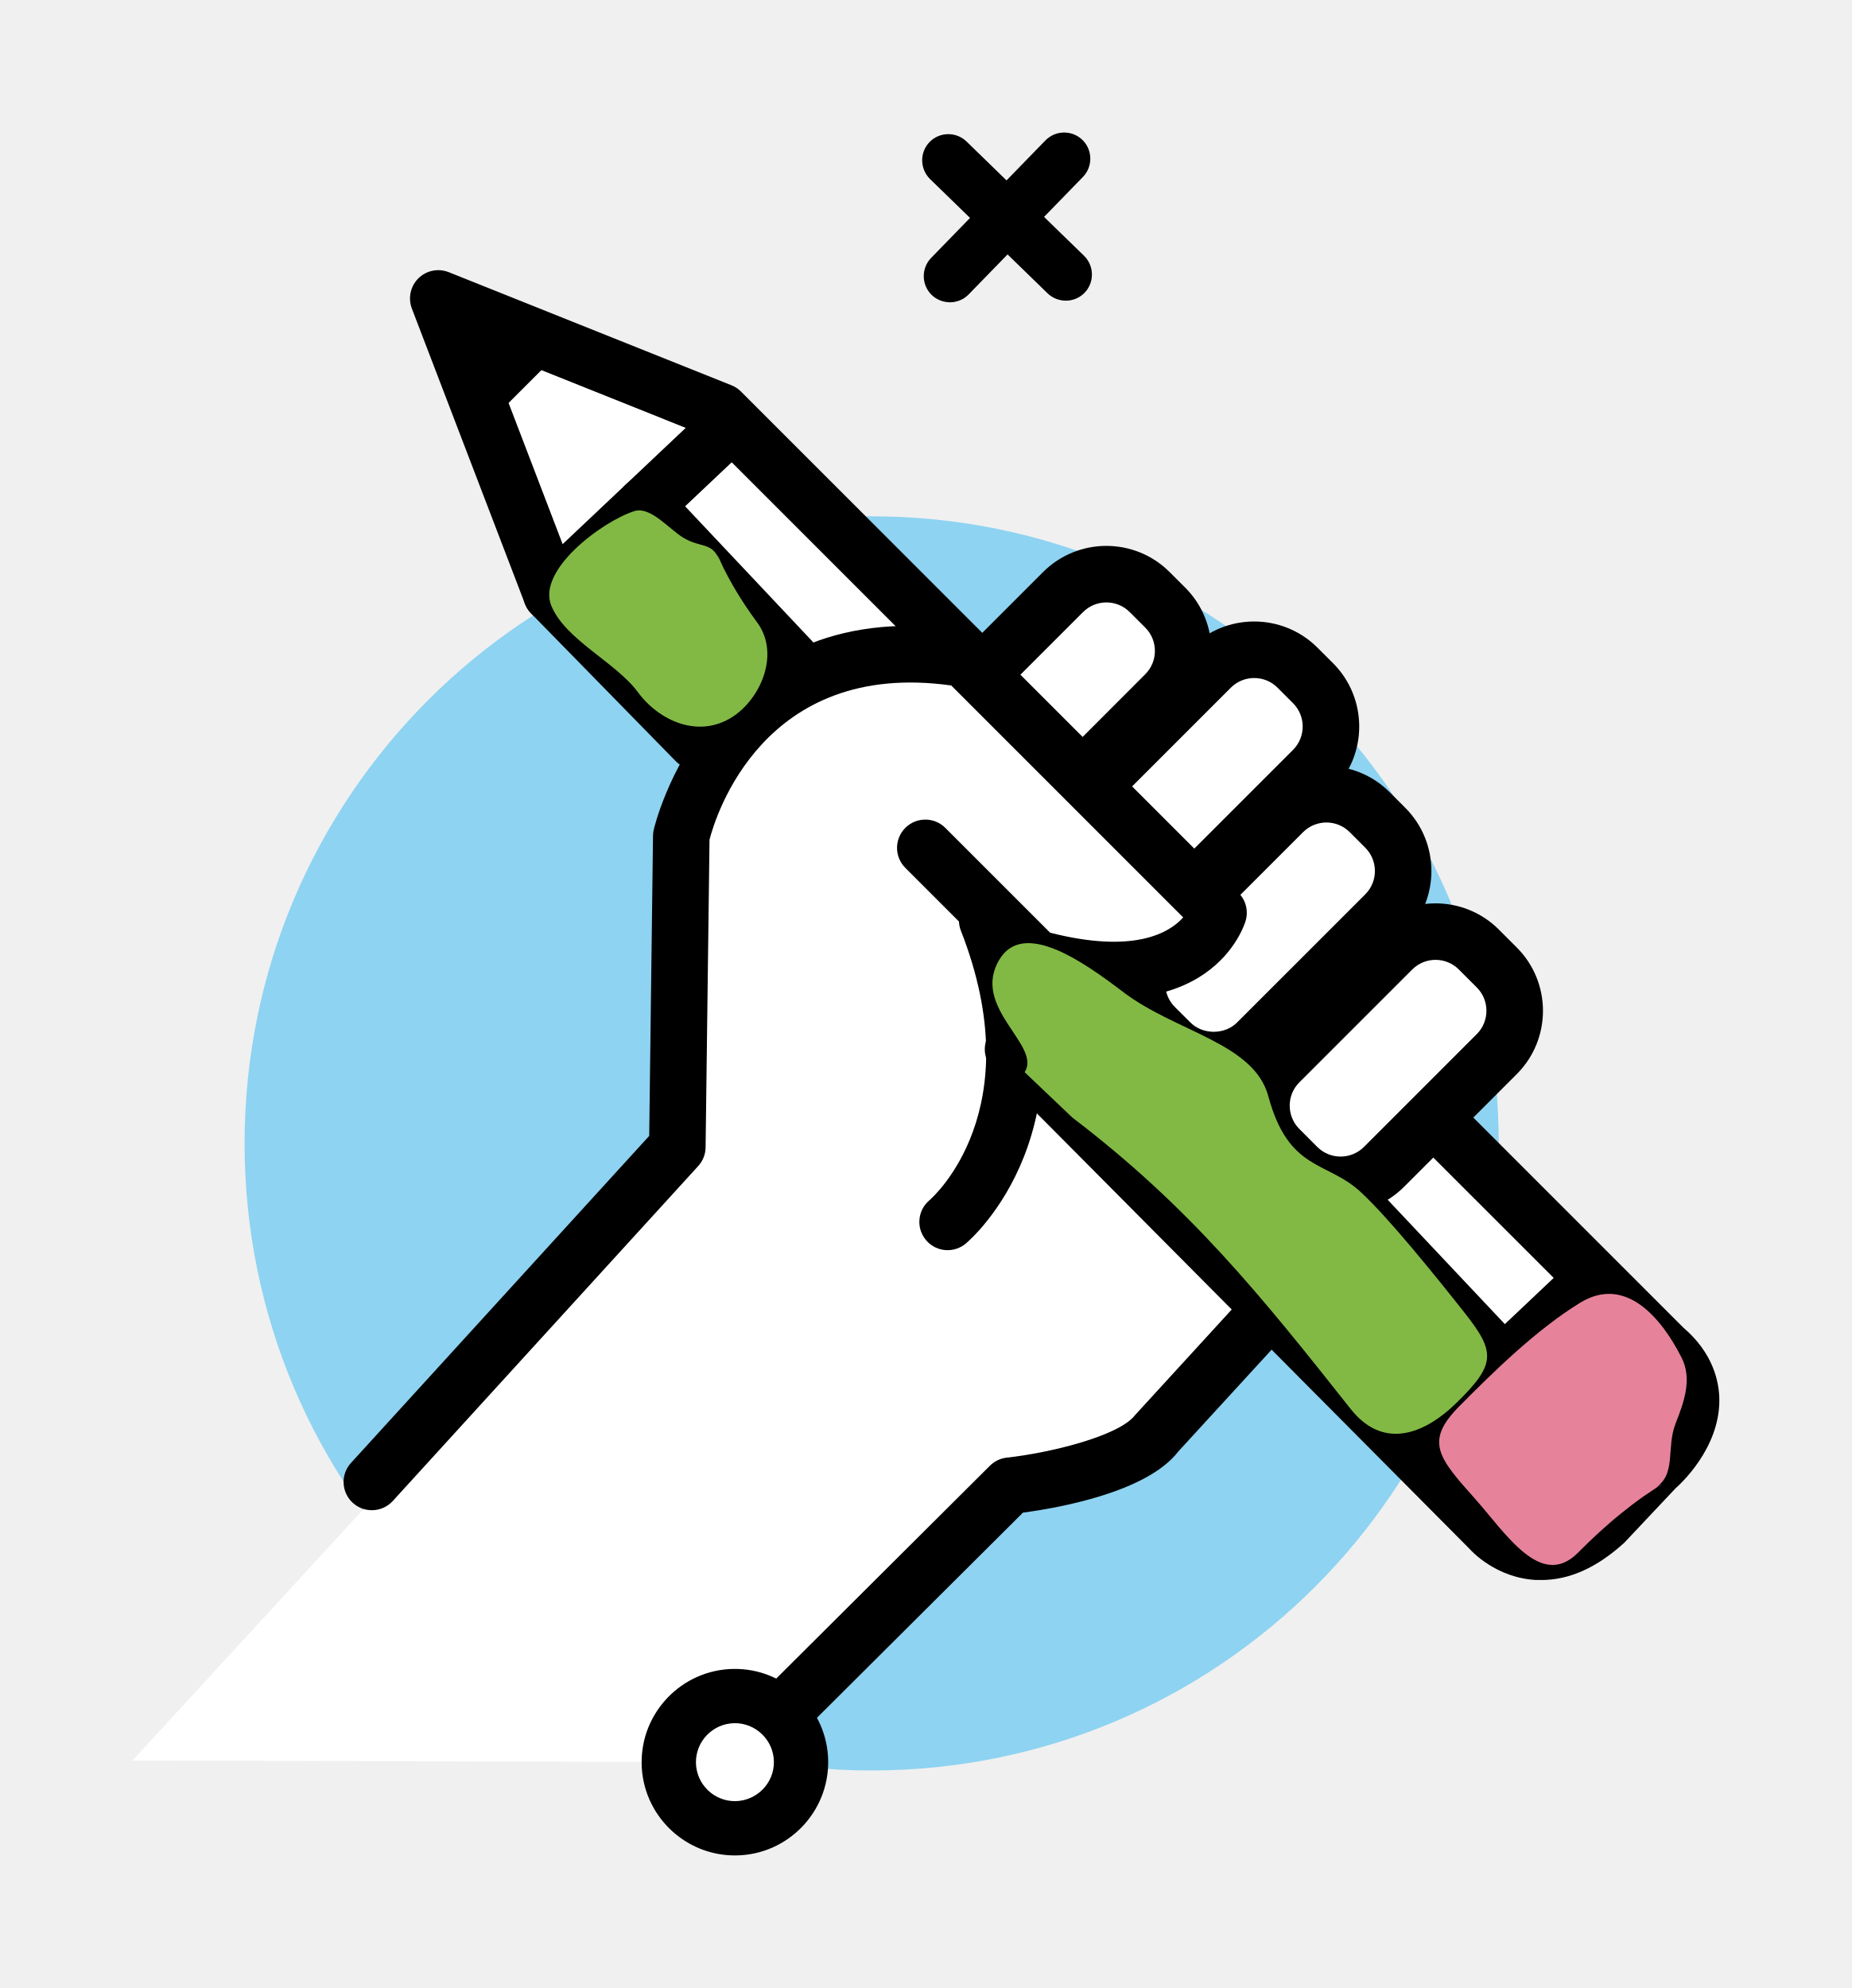
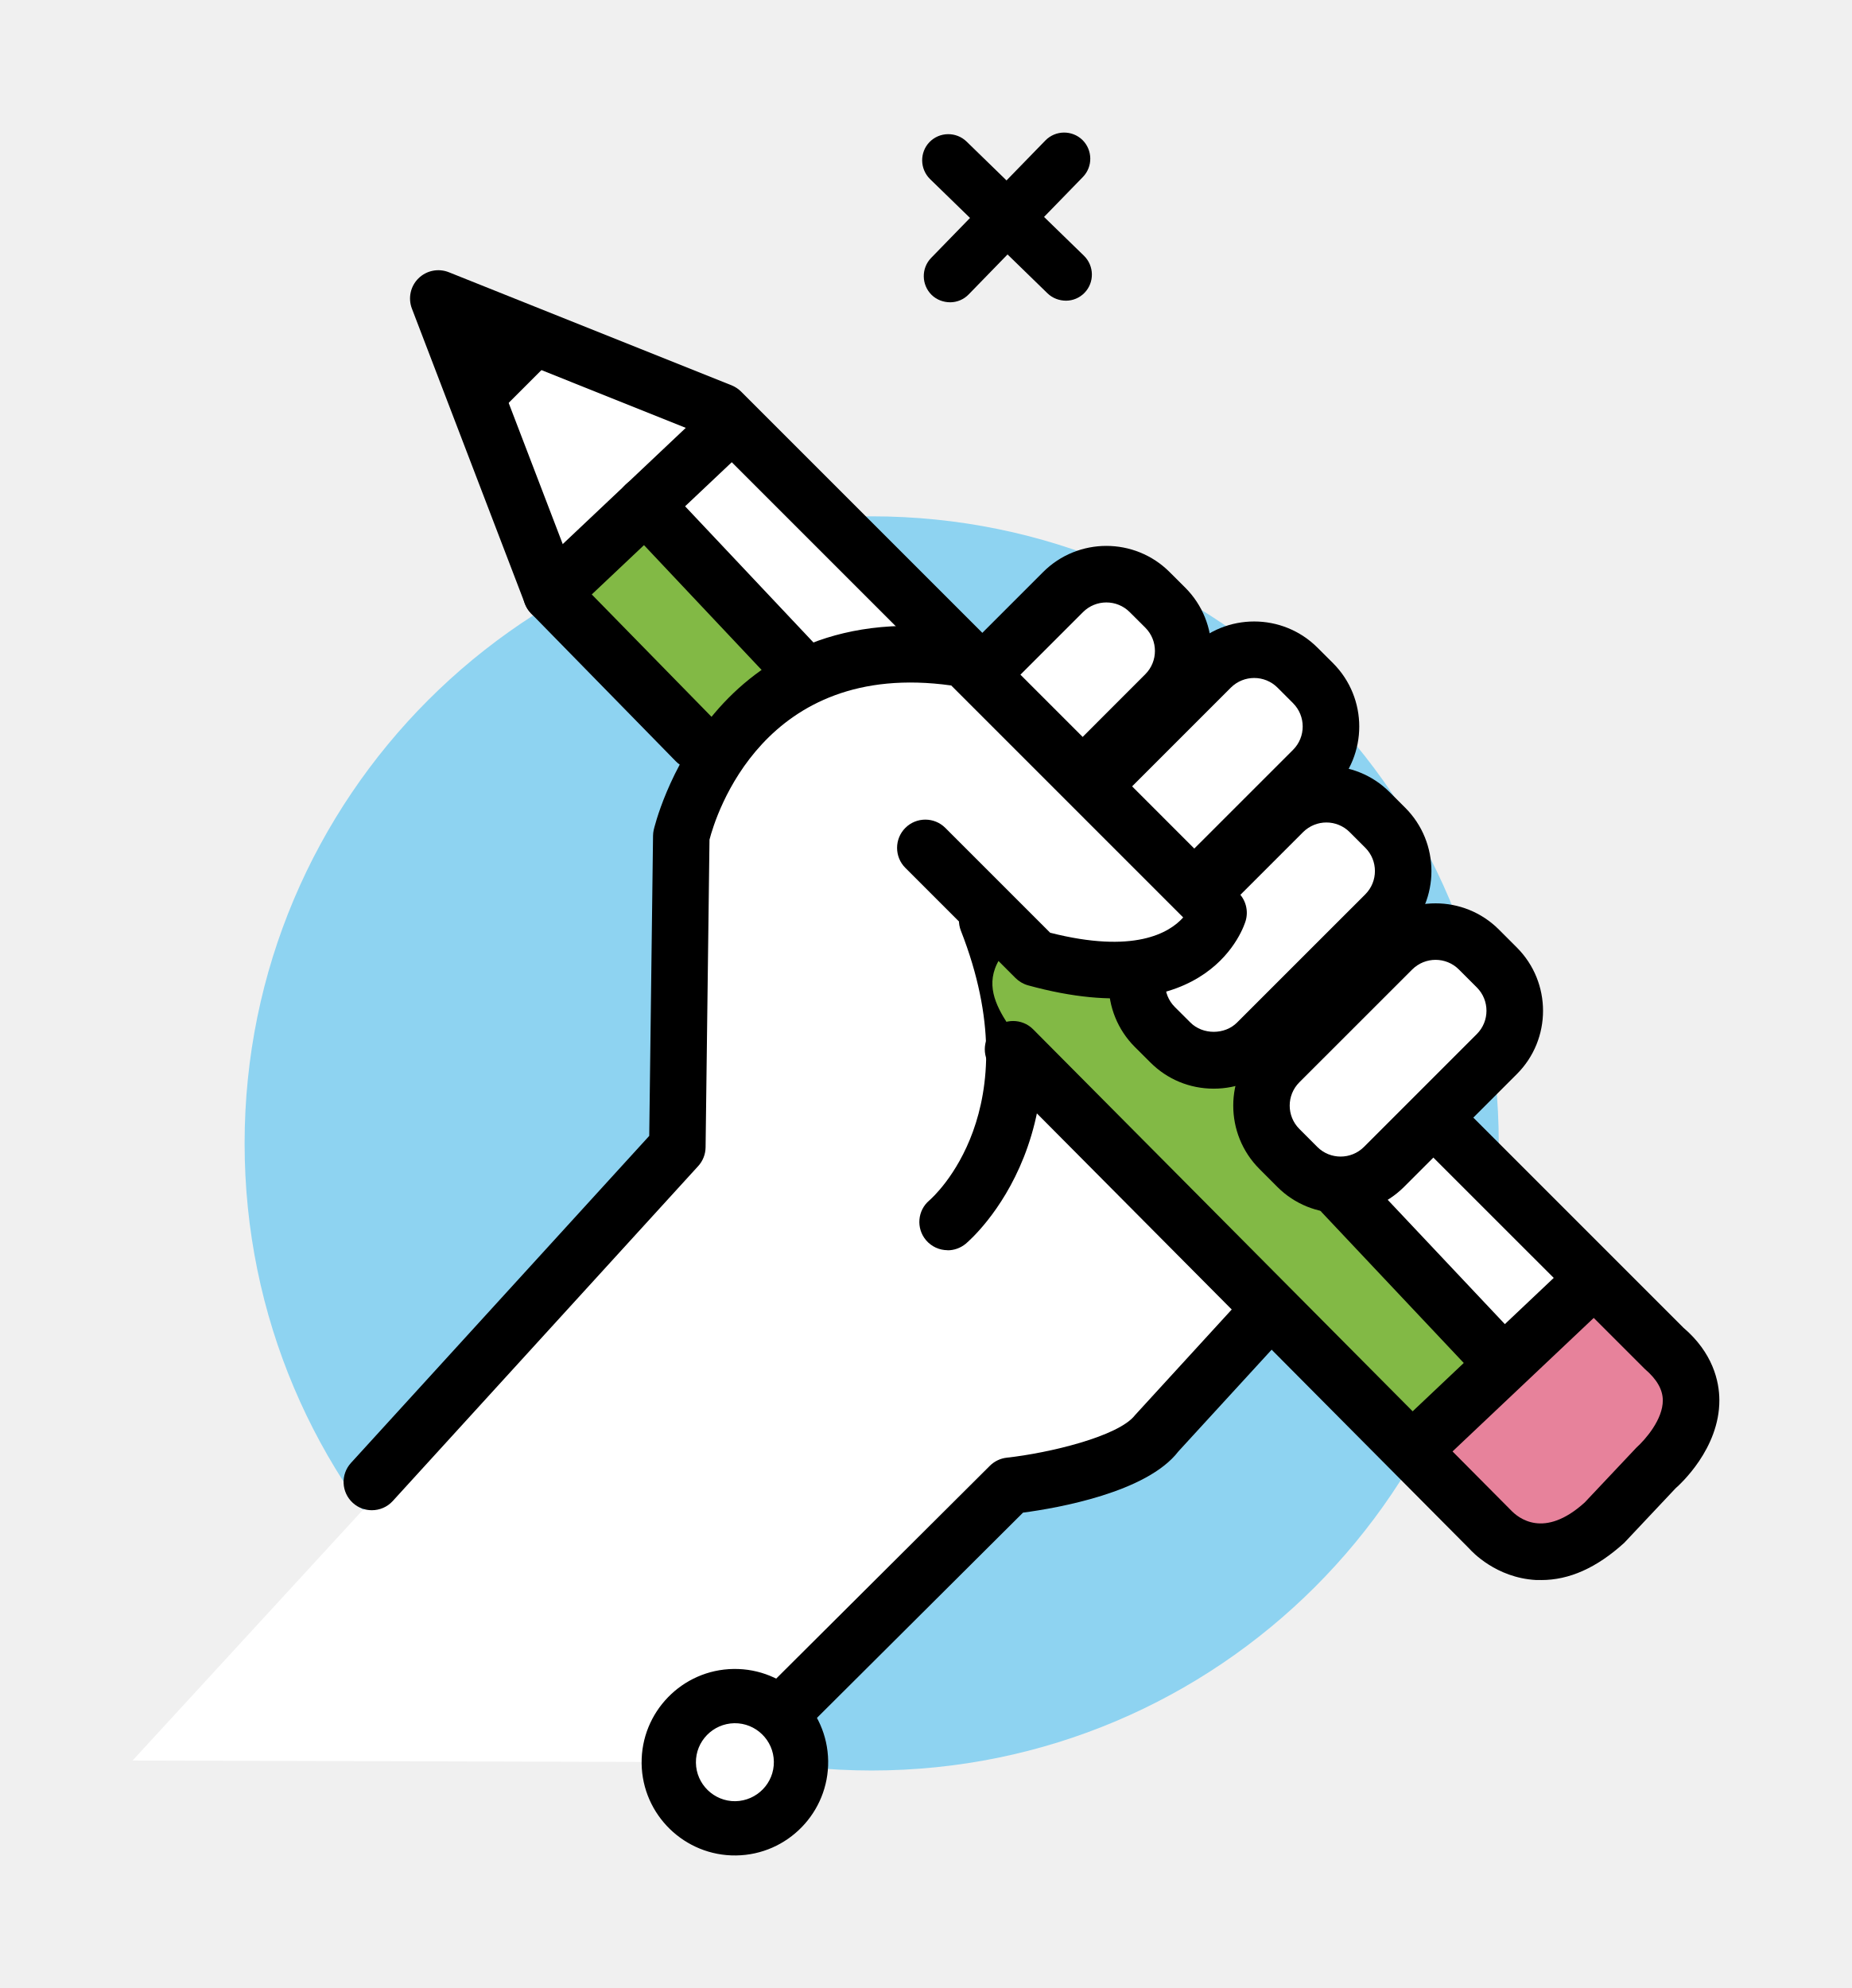
<svg xmlns="http://www.w3.org/2000/svg" width="139.732" height="150" viewBox="0 0 36.971 39.688" version="1.1" id="svg10210">
  <defs id="defs10204" />
  <g id="layer1" transform="translate(-164.1418,-158.6602)">
-     <g transform="matrix(0.7524701,0,0,0.7524701,44.34949,-733.2468)" id="g1088" style="stroke-width:0.352">
-       <g id="g976" style="stroke-width:0.352">
-         <circle style="fill:#8ed3f1;stroke-width:0.352" cx="182.325" cy="1215.641" r="16.637" id="circle974" />
-       </g>
-       <g id="g1060" style="stroke-width:0.352">
-         <g id="g1056" style="stroke-width:0.352">
-           <path style="fill:#ffffff;stroke-width:0.352" d="m 162.715,1232.014 15.981,0.045 6.869,-7.186 c 0,0 3.875,-0.625 5.5,-2.75 l 5.75,-5.25 -9.5,-14.375 -6.75,4 -3.125,6.5 -0.125,3.125 z" id="path978" />
-           <g id="g1054" style="stroke-width:0.352">
-             <g id="g984" style="stroke-width:0.352">
-               <path style="fill:#ffffff;stroke-width:0.352" d="m 184.34,1217.724 c 0,0 3.151,-2.638 1.05,-8" id="path980" />
-               <path d="m 184.34,1218.474 c -0.214,0 -0.427,-0.091 -0.575,-0.269 -0.265,-0.316 -0.224,-0.787 0.09,-1.053 0.112,-0.097 2.699,-2.401 0.837,-7.155 -0.151,-0.386 0.04,-0.82 0.425,-0.972 0.386,-0.15 0.821,0.039 0.972,0.425 2.271,5.798 -1.122,8.727 -1.267,8.849 -0.141,0.117 -0.312,0.175 -0.482,0.175 z" id="path982" style="stroke-width:0.352" />
-             </g>
-             <path d="m 178.689,1232.748 c -0.192,0 -0.385,-0.073 -0.531,-0.221 -0.292,-0.293 -0.292,-0.769 0.002,-1.061 l 7.303,-7.274 c 0.121,-0.12 0.279,-0.196 0.448,-0.214 1.116,-0.122 2.97,-0.565 3.403,-1.129 l 2.792,-3.05 c 0.28,-0.305 0.754,-0.325 1.06,-0.046 0.305,0.28 0.326,0.755 0.046,1.06 l -2.75,3 c -0.834,1.089 -3.21,1.503 -4.123,1.624 l -7.121,7.092 c -0.145,0.146 -0.337,0.219 -0.529,0.219 z" id="path986" style="stroke-width:0.352" />
-             <g id="g992" style="stroke-width:0.352">
-               <polyline style="fill:#ffffff;stroke-width:0.352" points="177.66,1204.974 173.826,1201.057 170.826,1193.224 178.326,1196.224 184.743,1202.641             " id="polyline988" />
-               <path d="m 177.66,1205.724 c -0.195,0 -0.389,-0.075 -0.536,-0.226 l -3.833,-3.916 c -0.072,-0.074 -0.127,-0.161 -0.165,-0.257 l -3,-7.833 c -0.106,-0.278 -0.038,-0.594 0.174,-0.803 0.212,-0.209 0.528,-0.272 0.805,-0.162 l 7.5,3 c 0.094,0.038 0.18,0.094 0.252,0.166 l 6.417,6.417 c 0.293,0.293 0.293,0.768 0,1.061 -0.293,0.293 -0.768,0.293 -1.061,0 l -6.308,-6.308 -5.765,-2.307 2.331,6.087 3.725,3.806 c 0.29,0.296 0.285,0.771 -0.011,1.061 -0.147,0.142 -0.336,0.214 -0.525,0.214 z" id="path990" style="stroke-width:0.352" />
-             </g>
-             <g id="g998" style="stroke-width:0.352">
-               <path style="fill:#ffffff;stroke-width:0.352" d="m 186.076,1213.141 12.667,12.75 c 0,0 1.25,1.416 3,-0.167 l 1.417,-1.5 c 0,0 1.917,-1.667 0.167,-3.167 l -6.083,-6.083" id="path994" />
-               <path d="m 200.091,1227.224 c -0.048,0 -0.096,-10e-4 -0.145,0 -1.055,-0.06 -1.696,-0.754 -1.766,-0.833 l -12.636,-12.718 c -0.292,-0.294 -0.29,-0.769 0.003,-1.061 0.294,-0.292 0.769,-0.291 1.061,0 l 12.667,12.75 c 0.206,0.22 0.888,0.78 1.965,-0.193 l 1.375,-1.459 c 0.232,-0.21 0.703,-0.743 0.699,-1.256 -0.002,-0.285 -0.158,-0.555 -0.475,-0.826 l -6.125,-6.123 c -0.293,-0.293 -0.293,-0.768 0,-1.061 0.293,-0.293 0.768,-0.293 1.061,0 l 6.083,6.083 c 0.78,0.666 0.955,1.418 0.957,1.926 0.004,1.286 -1.042,2.233 -1.161,2.338 l -1.364,1.448 c -0.734,0.666 -1.461,0.986 -2.199,0.986 z" id="path996" style="stroke-width:0.352" />
-             </g>
-             <g id="g1004" style="stroke-width:0.352">
-               <path style="fill:#ffffff;stroke-width:0.352" d="m 193.618,1216.266 -0.476,-0.477 c -0.632,-0.632 -0.632,-1.666 0,-2.298 l 2.994,-2.993 c 0.632,-0.633 1.666,-0.633 2.298,0 l 0.476,0.476 c 0.632,0.632 0.632,1.666 0,2.298 l -2.994,2.994 c -0.632,0.631 -1.666,0.631 -2.298,0 z" id="path1000" />
-               <path d="m 194.767,1217.49 c -0.608,0 -1.216,-0.231 -1.679,-0.694 v 0 l -0.476,-0.477 c -0.926,-0.926 -0.926,-2.433 0,-3.358 l 2.994,-2.993 c 0.926,-0.927 2.433,-0.927 3.359,0 l 0.476,0.476 c 0.926,0.926 0.926,2.433 0,3.358 l -2.994,2.994 c -0.464,0.463 -1.072,0.694 -1.68,0.694 z m -0.619,-1.755 c 0.341,0.341 0.896,0.341 1.238,0 l 2.994,-2.994 c 0.341,-0.341 0.341,-0.896 0,-1.237 l -0.476,-0.476 c -0.341,-0.342 -0.896,-0.342 -1.238,0 l -2.994,2.993 c -0.341,0.341 -0.341,0.896 0,1.237 z" id="path1002" style="stroke-width:0.352" />
-             </g>
-             <g id="g1010" style="stroke-width:0.352">
-               <path style="fill:#ffffff;stroke-width:0.352" d="m 190.251,1212.965 -0.413,-0.412 c -0.632,-0.632 -0.632,-1.666 0,-2.298 l 3.402,-3.402 c 0.632,-0.632 1.666,-0.632 2.298,0 l 0.413,0.413 c 0.632,0.632 0.632,1.666 0,2.298 l -3.402,3.401 c -0.632,0.632 -1.666,0.632 -2.298,0 z" id="path1006" />
-               <path d="m 191.4,1214.189 c -0.636,0 -1.232,-0.247 -1.679,-0.694 v 0 0 l -0.413,-0.412 c -0.926,-0.926 -0.926,-2.433 0,-3.358 l 3.402,-3.402 c 0.926,-0.926 2.433,-0.926 3.358,0 l 0.413,0.413 c 0.926,0.926 0.926,2.433 0,3.358 l -3.402,3.401 c -0.446,0.447 -1.043,0.694 -1.679,0.694 z m 2.99,-7.062 c -0.224,0 -0.448,0.086 -0.619,0.256 l -3.402,3.402 c -0.341,0.341 -0.341,0.896 0,1.237 l 0.413,0.412 v 0 c 0.328,0.328 0.91,0.328 1.237,0 l 3.402,-3.401 c 0.341,-0.341 0.341,-0.896 0,-1.237 l -0.413,-0.413 c -0.17,-0.17 -0.394,-0.256 -0.618,-0.256 z" id="path1008" style="stroke-width:0.352" />
-             </g>
-             <g id="g1016" style="stroke-width:0.352">
-               <path style="fill:#ffffff;stroke-width:0.352" d="m 185.052,1203.366 2.351,-2.351 c 0.632,-0.632 1.667,-0.632 2.298,0 l 0.413,0.412 c 0.632,0.632 0.632,1.666 0,2.298 l -2.351,2.352" id="path1012" />
-               <path d="m 187.763,1206.827 c -0.192,0 -0.384,-0.073 -0.53,-0.22 -0.293,-0.293 -0.293,-0.768 0,-1.061 l 2.351,-2.352 c 0.341,-0.341 0.341,-0.896 0,-1.237 l -0.413,-0.412 c -0.341,-0.342 -0.896,-0.342 -1.238,0 l -2.351,2.351 c -0.293,0.293 -0.768,0.293 -1.061,0 -0.292,-0.293 -0.292,-0.768 0,-1.061 l 2.351,-2.351 c 0.926,-0.927 2.433,-0.927 3.359,0 l 0.413,0.412 c 0.926,0.926 0.926,2.433 0,3.358 l -2.351,2.352 c -0.147,0.148 -0.338,0.221 -0.53,0.221 z" id="path1014" style="stroke-width:0.352" />
-             </g>
-             <g id="g1022" style="stroke-width:0.352">
-               <path style="fill:#ffffff;stroke-width:0.352" d="m 187.922,1206.421 3.401,-3.401 c 0.632,-0.632 1.667,-0.632 2.298,0 l 0.413,0.412 c 0.632,0.633 0.632,1.667 0,2.299 l -3.402,3.401" id="path1018" />
-               <path d="m 190.633,1209.882 c -0.192,0 -0.384,-0.073 -0.53,-0.22 -0.293,-0.293 -0.293,-0.768 0,-1.061 l 3.402,-3.401 c 0.341,-0.342 0.341,-0.896 0,-1.238 l -0.412,-0.412 c -0.341,-0.341 -0.896,-0.341 -1.238,0 l -3.401,3.401 c -0.293,0.293 -0.768,0.293 -1.061,0 -0.293,-0.293 -0.293,-0.768 0,-1.061 l 3.401,-3.401 c 0.926,-0.926 2.433,-0.926 3.359,0 l 0.413,0.412 c 0.926,0.927 0.926,2.433 0,3.359 l -3.402,3.401 c -0.147,0.148 -0.339,0.221 -0.531,0.221 z" id="path1020" style="stroke-width:0.352" />
-             </g>
-             <g id="g1028" style="stroke-width:0.352">
-               <path style="fill:#ffffff;stroke-width:0.352" d="m 183.748,1207.801 2.923,2.924 c 4.177,1.148 4.856,-1.201 4.856,-1.201 l -6.735,-6.734 c -6.265,-1.045 -7.519,4.698 -7.519,4.698 l -0.104,8.25 -8.104,8.886" id="path1024" />
-               <path d="m 169.064,1225.373 c -0.181,0 -0.361,-0.064 -0.505,-0.195 -0.306,-0.279 -0.328,-0.754 -0.048,-1.06 l 7.912,-8.676 0.101,-7.964 c 0.001,-0.051 0.006,-0.102 0.017,-0.15 0.014,-0.064 1.485,-6.428 8.375,-5.279 0.154,0.025 0.296,0.099 0.407,0.209 l 6.735,6.735 c 0.193,0.193 0.266,0.477 0.19,0.739 -0.036,0.125 -0.94,3.046 -5.775,1.716 -0.125,-0.035 -0.239,-0.102 -0.331,-0.193 l -2.924,-2.924 c -0.293,-0.293 -0.293,-0.768 0,-1.061 0.293,-0.293 0.768,-0.293 1.061,0 l 2.781,2.781 c 2.218,0.565 3.158,0.01 3.53,-0.405 l -6.154,-6.154 c -4.989,-0.698 -6.254,3.475 -6.413,4.09 l -0.104,8.164 c -0.002,0.185 -0.072,0.36 -0.196,0.496 l -8.104,8.887 c -0.148,0.162 -0.351,0.244 -0.555,0.244 z" id="path1026" style="stroke-width:0.352" />
-             </g>
-             <g id="g1034" style="stroke-width:0.352">
-               <polyline style="fill:#ffffff;stroke-width:0.352" points="173.826,1201.057 176.315,1198.707 178.326,1196.807      " id="polyline1030" />
-               <path d="m 173.826,1201.807 c -0.199,0 -0.398,-0.078 -0.545,-0.234 -0.284,-0.302 -0.271,-0.776 0.03,-1.061 l 4.5,-4.25 c 0.301,-0.284 0.776,-0.271 1.061,0.03 0.284,0.301 0.271,0.776 -0.03,1.061 l -4.5,4.25 c -0.146,0.136 -0.331,0.204 -0.516,0.204 z" id="path1032" style="stroke-width:0.352" />
-             </g>
-             <g id="g1040" style="stroke-width:0.352">
-               <line style="fill:#ffffff;stroke-width:0.352" x1="180.493" y1="1203.141" x2="176.315" y2="1198.707" id="line1036" />
-               <path d="m 180.493,1203.891 c -0.199,0 -0.398,-0.079 -0.546,-0.236 l -4.178,-4.434 c -0.284,-0.301 -0.27,-0.775 0.031,-1.06 0.302,-0.284 0.776,-0.271 1.061,0.031 l 4.178,4.434 c 0.284,0.302 0.27,0.776 -0.031,1.061 -0.146,0.135 -0.331,0.204 -0.515,0.204 z" id="path1038" style="stroke-width:0.352" />
-             </g>
-             <g id="g1046" style="stroke-width:0.352">
-               <line style="fill:#ffffff;stroke-width:0.352" x1="198.993" y1="1221.391" x2="194.815" y2="1216.957" id="line1042" />
-               <path d="m 198.993,1222.141 c -0.199,0 -0.398,-0.079 -0.546,-0.236 l -4.178,-4.434 c -0.284,-0.301 -0.27,-0.775 0.031,-1.06 0.302,-0.284 0.776,-0.271 1.061,0.031 l 4.178,4.434 c 0.284,0.302 0.27,0.776 -0.031,1.061 -0.146,0.135 -0.331,0.204 -0.515,0.204 z" id="path1044" style="stroke-width:0.352" />
-             </g>
-             <g id="g1052" style="stroke-width:0.352">
-               <line style="fill:#ffffff;stroke-width:0.352" x1="196.826" y1="1223.641" x2="201.41" y2="1219.307" id="line1048" />
-               <path d="m 196.826,1224.391 c -0.199,0 -0.397,-0.079 -0.545,-0.235 -0.285,-0.301 -0.271,-0.775 0.03,-1.06 l 4.583,-4.334 c 0.301,-0.284 0.776,-0.271 1.061,0.03 0.284,0.301 0.271,0.775 -0.03,1.06 l -4.583,4.334 c -0.146,0.136 -0.331,0.205 -0.516,0.205 z" id="path1050" style="stroke-width:0.352" />
-             </g>
-           </g>
-         </g>
-         <polygon points="170.826,1193.224 172.315,1196.373 173.815,1194.873 " id="polygon1058" style="stroke-width:0.352" />
-       </g>
-       <g id="g1066" style="stroke-width:0.352">
-         <path style="fill:#ffffff;stroke-width:0.352" d="m 180.059,1230.885 c 1.234,1.783 -0.682,3.752 -2.498,2.568 -0.088,-0.058 -0.168,-0.135 -0.228,-0.222 -1.233,-1.782 0.682,-3.752 2.498,-2.568 0.088,0.058 0.168,0.136 0.228,0.222 z" id="path1062" />
-         <path d="m 178.73,1234.532 c -1.363,0.019 -2.489,-1.075 -2.508,-2.44 -0.019,-1.363 1.076,-2.489 2.439,-2.508 1.365,-0.02 2.491,1.075 2.51,2.439 0.019,1.364 -1.075,2.491 -2.441,2.509 z m -0.048,-3.509 c -0.57,0.01 -1.027,0.479 -1.019,1.049 0.008,0.57 0.478,1.027 1.047,1.02 0.57,-0.01 1.029,-0.479 1.021,-1.048 -0.007,-0.57 -0.479,-1.028 -1.049,-1.021 z" id="path1064" style="stroke-width:0.352" />
-       </g>
-       <g id="g1080" style="stroke-width:0.352">
-         <g id="g1072" style="stroke-width:0.352">
-           <line style="fill:#ffffff;stroke-width:0.352" x1="184.359" y1="1189.558" x2="187.476" y2="1192.59" id="line1068" />
-           <path d="m 187.485,1193.283 c -0.177,0 -0.357,-0.062 -0.494,-0.196 l -3.117,-3.031 c -0.273,-0.268 -0.279,-0.707 -0.014,-0.981 0.267,-0.275 0.708,-0.281 0.983,-0.014 l 3.117,3.031 c 0.273,0.268 0.279,0.707 0.014,0.981 -0.134,0.138 -0.311,0.208 -0.489,0.21 z" id="path1070" style="stroke-width:0.352" />
-         </g>
-         <g id="g1078" style="stroke-width:0.352">
-           <line style="fill:#ffffff;stroke-width:0.352" x1="187.434" y1="1189.515" x2="184.401" y2="1192.633" id="line1074" />
-           <path d="m 184.411,1193.326 c -0.177,0 -0.357,-0.062 -0.495,-0.196 -0.273,-0.268 -0.279,-0.707 -0.014,-0.981 l 3.032,-3.117 c 0.268,-0.275 0.708,-0.281 0.983,-0.014 0.273,0.268 0.279,0.707 0.014,0.981 l -3.032,3.117 c -0.133,0.138 -0.311,0.208 -0.488,0.21 z" id="path1076" style="stroke-width:0.352" />
-         </g>
-       </g>
-       <path style="fill:#82b945;stroke-width:0.352" d="m 187.65,1214.956 c 3.105,2.366 4.967,4.675 7.385,7.733 0.844,1.067 1.919,0.703 2.805,-0.163 1.058,-1.034 1.038,-1.351 0.206,-2.404 -0.738,-0.934 -2.007,-2.513 -2.757,-3.201 -0.893,-0.819 -1.902,-0.538 -2.441,-2.534 -0.382,-1.415 -2.457,-1.7 -3.851,-2.763 -1.082,-0.824 -2.65,-1.917 -3.284,-0.859 -0.765,1.276 1.132,2.271 0.671,2.987 z" id="path1082" />
-       <path style="fill:#82b945;stroke-width:0.352" d="m 179.287,1201.819 c -0.226,-0.306 -0.437,-0.621 -0.627,-0.95 -0.088,-0.154 -0.173,-0.31 -0.253,-0.468 -0.036,-0.071 -0.303,-0.667 -0.13,-0.254 -0.193,-0.461 -0.481,-0.302 -0.931,-0.564 -0.393,-0.229 -0.883,-0.857 -1.324,-0.715 -0.847,0.273 -2.59,1.566 -2.194,2.514 0.377,0.904 1.711,1.496 2.294,2.287 0.568,0.77 1.615,1.233 2.508,0.658 0.761,-0.491 1.266,-1.682 0.657,-2.508 z" id="path1084" />
-       <path style="fill:#e7829b;stroke-width:0.352" d="m 201.067,1226.498 c 0.365,-0.368 0.745,-0.72 1.149,-1.046 0.188,-0.151 0.38,-0.299 0.577,-0.439 0.088,-0.064 0.835,-0.55 0.314,-0.229 0.581,-0.357 0.289,-1.052 0.548,-1.713 0.227,-0.578 0.443,-1.181 0.159,-1.744 -0.548,-1.083 -1.501,-2.19 -2.694,-1.457 -1.14,0.7 -2.271,1.801 -3.214,2.755 -0.917,0.928 -0.54,1.36 0.425,2.442 0.822,0.922 1.753,2.426 2.736,1.431 z" id="path1086" />
+     <g id="g11024">
+       <circle id="circle974" r="12.519" cy="181.487" cx="181.544" style="fill:#8ed3f1;stroke-width:0.265" />
+       <path style="fill:#ffffff;stroke-width:0.265" d="m 166.788,193.807 12.025,0.034 5.169,-5.407 c 0,0 2.916,-0.47 4.139,-2.069 l 4.327,-3.95 -7.148,-10.817 -5.079,3.01 -2.351,4.891 -0.094,2.351 z" id="path978" />
+       <path style="fill:#ffffff;stroke-width:0.265" d="m 183.06,183.054 c 0,0 2.371,-1.985 0.79,-6.02" id="path980" />
+       <path d="m 183.06,183.619 c -0.161,0 -0.321,-0.069 -0.433,-0.202 -0.199,-0.238 -0.169,-0.592 0.068,-0.792 0.084,-0.073 2.031,-1.807 0.63,-5.384 -0.114,-0.29 0.03,-0.617 0.32,-0.731 0.29,-0.113 0.618,0.029 0.731,0.32 1.709,4.363 -0.844,6.567 -0.953,6.659 -0.106,0.088 -0.235,0.132 -0.363,0.132 z" id="path982" style="stroke-width:0.265" />
+       <path style="stroke-width:0.265" id="path986" d="m 178.808,194.359 c -0.144,0 -0.29,-0.055 -0.4,-0.166 -0.22,-0.22 -0.22,-0.579 0.001,-0.798 l 5.495,-5.473 c 0.091,-0.09 0.21,-0.147 0.337,-0.161 0.84,-0.092 2.235,-0.425 2.561,-0.85 l 2.101,-2.295 c 0.211,-0.23 0.567,-0.245 0.798,-0.035 0.23,0.211 0.245,0.568 0.035,0.798 l -2.069,2.257 c -0.628,0.819 -2.415,1.131 -3.102,1.222 l -5.358,5.337 c -0.109,0.11 -0.254,0.165 -0.398,0.165 z" />
+       <polyline transform="matrix(0.7524701,0,0,0.7524701,44.34949,-733.2468)" style="fill:#ffffff;stroke-width:0.352" points="177.66,1204.974 173.826,1201.057 170.826,1193.224 178.326,1196.224 184.743,1202.641             " id="polyline988" />
+       <path style="fill:#82b945;stroke-width:0.265" d="m 179.258,171.086 c -0.17,-0.23 -0.329,-0.467 -0.472,-0.715 -0.066,-0.116 -0.13,-0.233 -0.19,-0.352 -0.027,-0.053 -0.228,-0.502 -0.098,-0.191 -0.145,-0.347 -0.362,-0.227 -0.701,-0.424 -0.296,-0.172 -0.664,-0.645 -0.996,-0.538 -0.637,0.205 -1.949,1.178 -1.651,1.892 0.284,0.68 1.287,1.126 1.726,1.721 0.427,0.579 1.215,0.928 1.887,0.495 0.573,-0.369 0.953,-1.266 0.494,-1.887 z" id="path1084" />
+       <path d="m 178.033,174.025 c -0.147,0 -0.293,-0.056 -0.403,-0.17 l -2.884,-2.947 c -0.054,-0.056 -0.096,-0.121 -0.124,-0.193 l -2.257,-5.894 c -0.08,-0.209 -0.029,-0.447 0.131,-0.604 0.16,-0.157 0.397,-0.205 0.606,-0.122 l 5.644,2.257 c 0.071,0.029 0.135,0.071 0.19,0.125 l 4.829,4.829 c 0.22,0.22 0.22,0.578 0,0.798 -0.22,0.22 -0.578,0.22 -0.798,0 l -4.747,-4.747 -4.338,-1.736 1.754,4.58 2.803,2.864 c 0.218,0.223 0.214,0.58 -0.008,0.798 -0.111,0.107 -0.253,0.161 -0.395,0.161 z" id="path990" style="stroke-width:0.265" />
+       <path style="fill:#ffffff;stroke-width:0.265" d="m 184.366,179.606 9.532,9.594 c 0,0 0.941,1.065 2.257,-0.126 l 1.066,-1.129 c 0,0 1.442,-1.254 0.126,-2.383 l -4.577,-4.577" id="path994" />
+       <path style="fill:#82b945;stroke-width:0.265" d="m 185.55,180.971 c 2.336,1.78 3.738,3.518 5.557,5.819 0.635,0.803 1.444,0.529 2.111,-0.123 0.796,-0.778 0.781,-1.017 0.155,-1.809 -0.555,-0.703 -1.51,-1.891 -2.075,-2.409 -0.672,-0.616 -1.431,-0.405 -1.837,-1.907 -0.287,-1.065 -1.849,-1.279 -2.898,-2.079 -0.814,-0.62 -1.994,-1.442 -2.471,-0.646 -0.576,0.96 0.852,1.709 0.505,2.248 z" id="path1082" />
+       <path style="fill:#e7829b;stroke-width:0.265" d="m 195.646,189.656 c 0.275,-0.277 0.561,-0.542 0.865,-0.787 0.141,-0.114 0.286,-0.225 0.434,-0.33 0.066,-0.048 0.628,-0.414 0.236,-0.172 0.437,-0.269 0.217,-0.792 0.412,-1.289 0.171,-0.435 0.333,-0.889 0.12,-1.312 -0.412,-0.815 -1.129,-1.648 -2.027,-1.096 -0.858,0.527 -1.709,1.355 -2.418,2.073 -0.69,0.698 -0.406,1.023 0.32,1.838 0.619,0.694 1.319,1.825 2.059,1.077 z" id="path1086" />
+       <path d="m 194.912,190.203 c -0.036,0 -0.072,-7.5e-4 -0.109,0 -0.794,-0.045 -1.276,-0.567 -1.329,-0.627 l -9.508,-9.57 c -0.22,-0.221 -0.218,-0.579 0.002,-0.798 0.221,-0.22 0.579,-0.219 0.798,0 l 9.532,9.594 c 0.155,0.166 0.668,0.587 1.479,-0.145 l 1.035,-1.098 c 0.175,-0.158 0.529,-0.559 0.526,-0.945 -0.002,-0.214 -0.119,-0.418 -0.357,-0.622 l -4.609,-4.607 c -0.22,-0.22 -0.22,-0.578 0,-0.798 0.22,-0.22 0.578,-0.22 0.798,0 l 4.577,4.577 c 0.587,0.501 0.719,1.067 0.72,1.449 0.003,0.968 -0.784,1.68 -0.874,1.759 l -1.026,1.09 c -0.552,0.501 -1.099,0.742 -1.655,0.742 z" id="path996" style="stroke-width:0.265" />
+       <path style="fill:#ffffff;stroke-width:0.265" d="m 190.041,181.957 -0.358,-0.359 c -0.476,-0.476 -0.476,-1.254 0,-1.729 l 2.253,-2.252 c 0.476,-0.476 1.254,-0.476 1.729,0 l 0.358,0.358 c 0.476,0.476 0.476,1.254 0,1.729 l -2.253,2.253 c -0.476,0.475 -1.254,0.475 -1.729,0 z" id="path1000" />
+       <path d="m 190.906,182.878 c -0.458,0 -0.915,-0.174 -1.263,-0.522 v 0 l -0.358,-0.359 c -0.697,-0.697 -0.697,-1.831 0,-2.527 l 2.253,-2.252 c 0.697,-0.698 1.831,-0.698 2.528,0 l 0.358,0.358 c 0.697,0.697 0.697,1.831 0,2.527 l -2.253,2.253 c -0.349,0.348 -0.807,0.522 -1.264,0.522 z m -0.466,-1.321 c 0.257,0.257 0.674,0.257 0.932,0 l 2.253,-2.253 c 0.257,-0.257 0.257,-0.674 0,-0.931 l -0.358,-0.358 c -0.257,-0.257 -0.674,-0.257 -0.932,0 l -2.253,2.252 c -0.257,0.257 -0.257,0.674 0,0.931 z" id="path1002" style="stroke-width:0.265" />
+       <path style="fill:#ffffff;stroke-width:0.265" d="m 187.508,179.473 -0.311,-0.31 c -0.476,-0.476 -0.476,-1.254 0,-1.729 l 2.56,-2.56 c 0.476,-0.476 1.254,-0.476 1.729,0 l 0.311,0.311 c 0.476,0.476 0.476,1.254 0,1.729 l -2.56,2.559 c -0.476,0.476 -1.254,0.476 -1.729,0 z" id="path1006" />
+       <path d="m 188.372,180.394 c -0.479,0 -0.927,-0.186 -1.263,-0.522 v 0 0 l -0.311,-0.31 c -0.697,-0.697 -0.697,-1.831 0,-2.527 l 2.56,-2.56 c 0.697,-0.697 1.831,-0.697 2.527,0 l 0.311,0.311 c 0.697,0.697 0.697,1.831 0,2.527 l -2.56,2.559 c -0.336,0.336 -0.785,0.522 -1.263,0.522 z m 2.25,-5.314 c -0.169,0 -0.337,0.065 -0.466,0.193 l -2.56,2.56 c -0.257,0.257 -0.257,0.674 0,0.931 l 0.311,0.31 v 0 c 0.247,0.247 0.685,0.247 0.931,0 l 2.56,-2.559 c 0.257,-0.257 0.257,-0.674 0,-0.931 l -0.311,-0.311 c -0.128,-0.128 -0.296,-0.193 -0.465,-0.193 z" id="path1008" style="stroke-width:0.265" />
+       <path style="fill:#ffffff;stroke-width:0.265" d="m 183.596,172.25 1.769,-1.769 c 0.476,-0.476 1.254,-0.476 1.729,0 l 0.311,0.31 c 0.476,0.476 0.476,1.254 0,1.729 l -1.769,1.77" id="path1012" />
+       <path d="m 185.636,174.855 c -0.144,0 -0.289,-0.055 -0.399,-0.166 -0.22,-0.22 -0.22,-0.578 0,-0.798 l 1.769,-1.77 c 0.257,-0.257 0.257,-0.674 0,-0.931 l -0.311,-0.31 c -0.257,-0.257 -0.674,-0.257 -0.932,0 l -1.769,1.769 c -0.22,0.22 -0.578,0.22 -0.798,0 -0.22,-0.22 -0.22,-0.578 0,-0.798 l 1.769,-1.769 c 0.697,-0.698 1.831,-0.698 2.528,0 l 0.311,0.31 c 0.697,0.697 0.697,1.831 0,2.527 l -1.769,1.77 c -0.111,0.111 -0.254,0.166 -0.399,0.166 z" id="path1014" style="stroke-width:0.265" />
+       <path style="fill:#ffffff;stroke-width:0.265" d="m 185.755,174.549 2.559,-2.559 c 0.476,-0.476 1.254,-0.476 1.729,0 l 0.311,0.31 c 0.476,0.476 0.476,1.254 0,1.73 l -2.56,2.559" id="path1018" />
+       <path d="m 187.795,177.153 c -0.144,0 -0.289,-0.055 -0.399,-0.166 -0.22,-0.22 -0.22,-0.578 0,-0.798 l 2.56,-2.559 c 0.257,-0.257 0.257,-0.674 0,-0.932 l -0.31,-0.31 c -0.257,-0.257 -0.674,-0.257 -0.932,0 l -2.559,2.559 c -0.22,0.22 -0.578,0.22 -0.798,0 -0.22,-0.22 -0.22,-0.578 0,-0.798 l 2.559,-2.559 c 0.697,-0.697 1.831,-0.697 2.528,0 l 0.311,0.31 c 0.697,0.698 0.697,1.831 0,2.528 l -2.56,2.559 c -0.111,0.111 -0.255,0.166 -0.4,0.166 z" id="path1020" style="stroke-width:0.265" />
+       <path style="fill:#ffffff;stroke-width:0.265" d="m 182.614,175.587 2.199,2.2 c 3.143,0.864 3.654,-0.904 3.654,-0.904 l -5.068,-5.067 c -4.714,-0.786 -5.658,3.535 -5.658,3.535 l -0.078,6.208 -6.098,6.686" id="path1024" />
+       <path d="m 171.565,188.81 c -0.136,0 -0.272,-0.048 -0.38,-0.147 -0.23,-0.21 -0.247,-0.567 -0.036,-0.798 l 5.954,-6.528 0.076,-5.993 c 7.5e-4,-0.038 0.005,-0.077 0.013,-0.113 0.011,-0.048 1.117,-4.837 6.302,-3.972 0.116,0.019 0.223,0.074 0.306,0.157 l 5.068,5.068 c 0.145,0.145 0.2,0.359 0.143,0.556 -0.027,0.094 -0.707,2.292 -4.346,1.291 -0.094,-0.026 -0.18,-0.077 -0.249,-0.145 l -2.2,-2.2 c -0.22,-0.22 -0.22,-0.578 0,-0.798 0.22,-0.22 0.578,-0.22 0.798,0 l 2.093,2.093 c 1.669,0.425 2.376,0.008 2.656,-0.305 l -4.631,-4.631 c -3.754,-0.525 -4.706,2.615 -4.826,3.078 l -0.078,6.143 c -0.002,0.139 -0.054,0.271 -0.147,0.373 l -6.098,6.687 c -0.111,0.122 -0.264,0.184 -0.418,0.184 z" id="path1026" style="stroke-width:0.265" />
+       <polyline transform="matrix(0.7524701,0,0,0.7524701,44.34949,-733.2468)" style="fill:#ffffff;stroke-width:0.352" points="173.826,1201.057 176.315,1198.707 178.326,1196.807      " id="polyline1030" />
+       <path d="m 175.148,171.077 c -0.15,0 -0.299,-0.059 -0.41,-0.176 -0.214,-0.227 -0.204,-0.584 0.023,-0.798 l 3.386,-3.198 c 0.226,-0.214 0.584,-0.204 0.798,0.023 0.214,0.226 0.204,0.584 -0.023,0.798 l -3.386,3.198 c -0.11,0.102 -0.249,0.153 -0.388,0.153 z" id="path1032" style="stroke-width:0.265" />
+       <line style="fill:#ffffff;stroke-width:0.265" x1="180.165" y1="172.081" x2="177.021" y2="168.744" id="line1036" />
+       <path d="m 180.165,172.645 c -0.15,0 -0.299,-0.059 -0.411,-0.178 l -3.144,-3.336 c -0.214,-0.226 -0.203,-0.583 0.023,-0.798 0.227,-0.214 0.584,-0.204 0.798,0.023 l 3.144,3.336 c 0.214,0.227 0.203,0.584 -0.023,0.798 -0.11,0.102 -0.249,0.154 -0.388,0.154 z" id="path1038" style="stroke-width:0.265" />
+       <line style="fill:#ffffff;stroke-width:0.265" x1="194.086" y1="185.813" x2="190.942" y2="182.477" id="line1042" />
+       <path d="m 194.086,186.378 c -0.15,0 -0.299,-0.059 -0.411,-0.178 l -3.144,-3.336 c -0.214,-0.226 -0.203,-0.583 0.023,-0.798 0.227,-0.214 0.584,-0.204 0.798,0.023 l 3.144,3.336 c 0.214,0.227 0.203,0.584 -0.023,0.798 -0.11,0.102 -0.249,0.154 -0.388,0.154 z" id="path1044" style="stroke-width:0.265" />
+       <line style="fill:#ffffff;stroke-width:0.265" x1="192.455" y1="187.507" x2="195.905" y2="184.245" id="line1048" />
+       <path d="m 192.455,188.071 c -0.15,0 -0.299,-0.059 -0.41,-0.177 -0.214,-0.226 -0.204,-0.583 0.023,-0.798 l 3.449,-3.261 c 0.226,-0.214 0.584,-0.204 0.798,0.023 0.214,0.227 0.204,0.583 -0.023,0.798 l -3.449,3.261 c -0.11,0.102 -0.249,0.154 -0.388,0.154 z" id="path1050" style="stroke-width:0.265" />
+       <polygon transform="matrix(0.7524701,0,0,0.7524701,44.34949,-733.2468)" style="stroke-width:0.352" id="polygon1058" points="172.315,1196.373 173.815,1194.873 170.826,1193.224 " />
+       <path id="path1062" d="m 179.839,192.957 c 0.929,1.342 -0.513,2.823 -1.88,1.932 -0.066,-0.044 -0.126,-0.102 -0.172,-0.167 -0.928,-1.341 0.513,-2.823 1.88,-1.932 0.066,0.044 0.126,0.102 0.172,0.167 z" style="fill:#ffffff;stroke-width:0.265" />
+       <path style="stroke-width:0.265" id="path1064" d="m 178.838,195.702 c -1.026,0.014 -1.873,-0.809 -1.887,-1.836 -0.014,-1.026 0.81,-1.873 1.835,-1.887 1.027,-0.015 1.874,0.809 1.889,1.835 0.014,1.026 -0.809,1.874 -1.837,1.888 z m -0.036,-2.64 c -0.429,0.008 -0.773,0.36 -0.767,0.789 0.006,0.429 0.36,0.773 0.788,0.768 0.429,-0.008 0.774,-0.36 0.768,-0.789 -0.005,-0.429 -0.36,-0.774 -0.789,-0.768 z" />
+       <line style="fill:#ffffff;stroke-width:0.265" x1="183.074" y1="161.86" x2="185.42" y2="164.142" id="line1068" />
+       <path d="m 185.426,164.663 c -0.133,0 -0.269,-0.047 -0.372,-0.147 l -2.345,-2.281 c -0.205,-0.202 -0.21,-0.532 -0.011,-0.738 0.201,-0.207 0.533,-0.211 0.74,-0.011 l 2.345,2.281 c 0.205,0.202 0.21,0.532 0.011,0.738 -0.101,0.104 -0.234,0.157 -0.368,0.158 z" id="path1070" style="stroke-width:0.265" />
+       <line style="fill:#ffffff;stroke-width:0.265" x1="185.388" y1="161.828" x2="183.106" y2="164.174" id="line1074" />
+       <path d="m 183.113,164.695 c -0.133,0 -0.269,-0.047 -0.372,-0.147 -0.205,-0.202 -0.21,-0.532 -0.011,-0.738 l 2.281,-2.345 c 0.202,-0.207 0.533,-0.211 0.74,-0.011 0.205,0.202 0.21,0.532 0.011,0.738 l -2.281,2.345 c -0.1,0.104 -0.234,0.157 -0.367,0.158 z" id="path1076" style="stroke-width:0.265" />
    </g>
  </g>
</svg>
